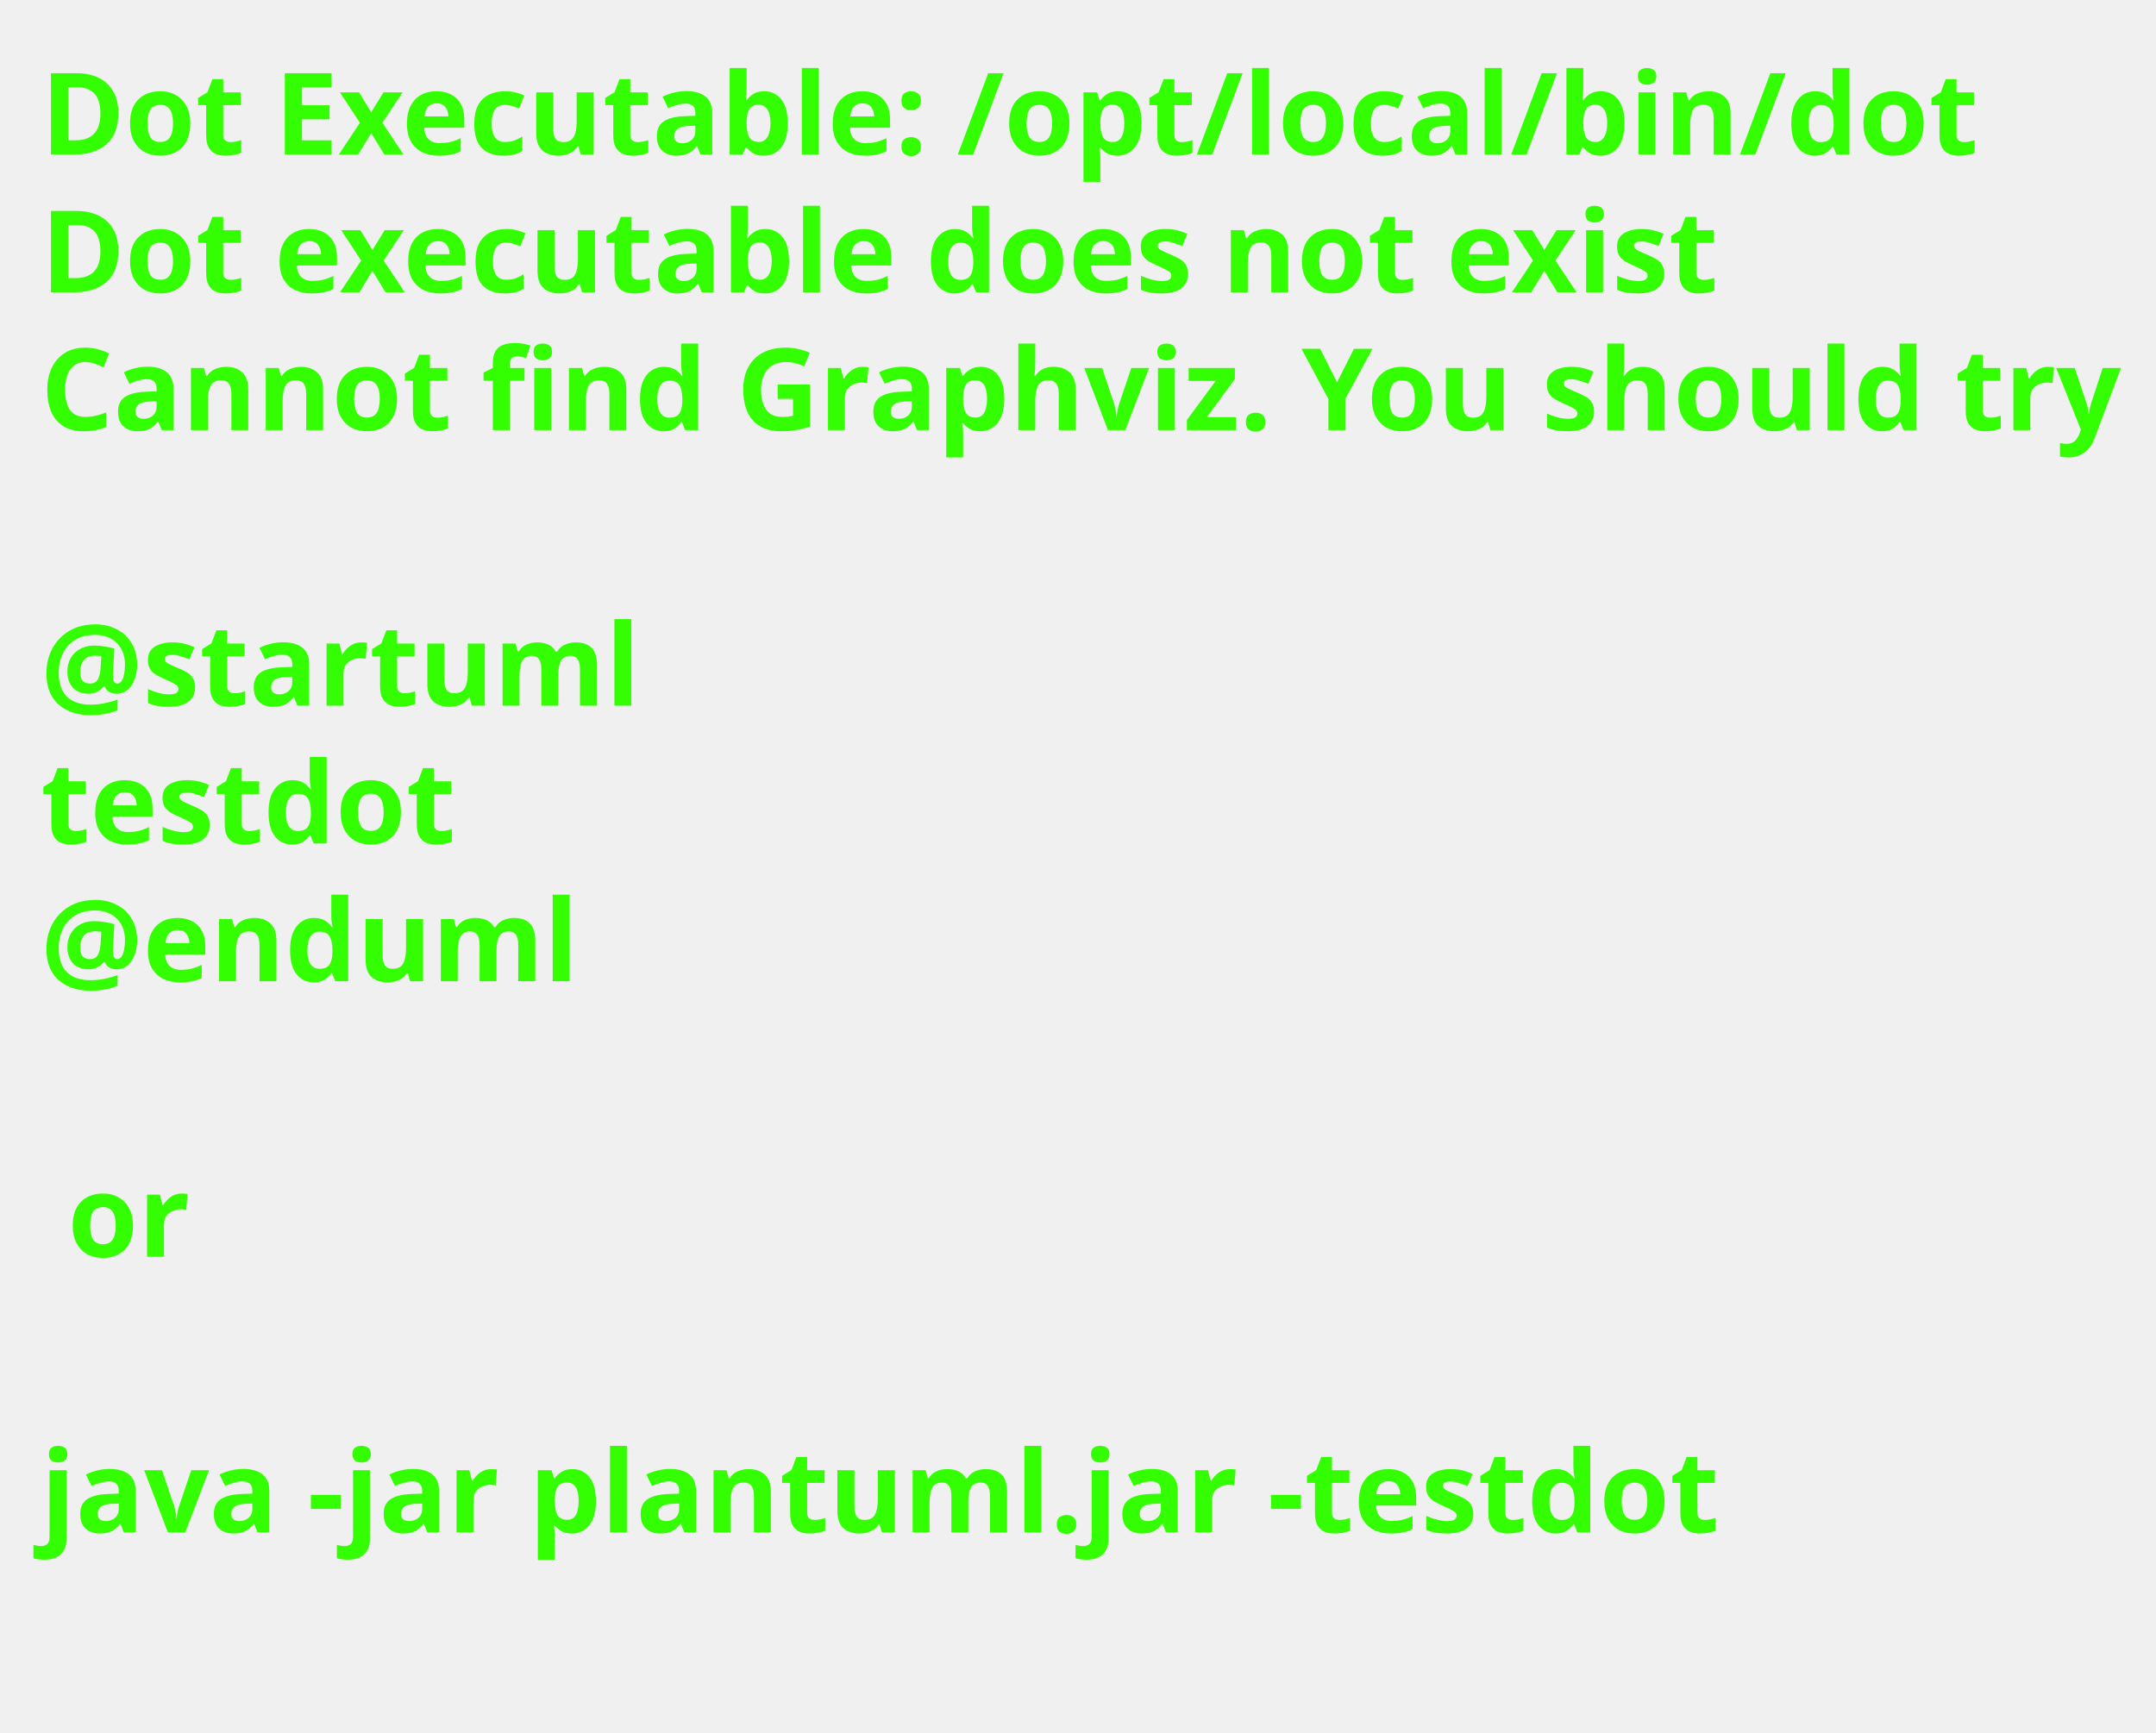
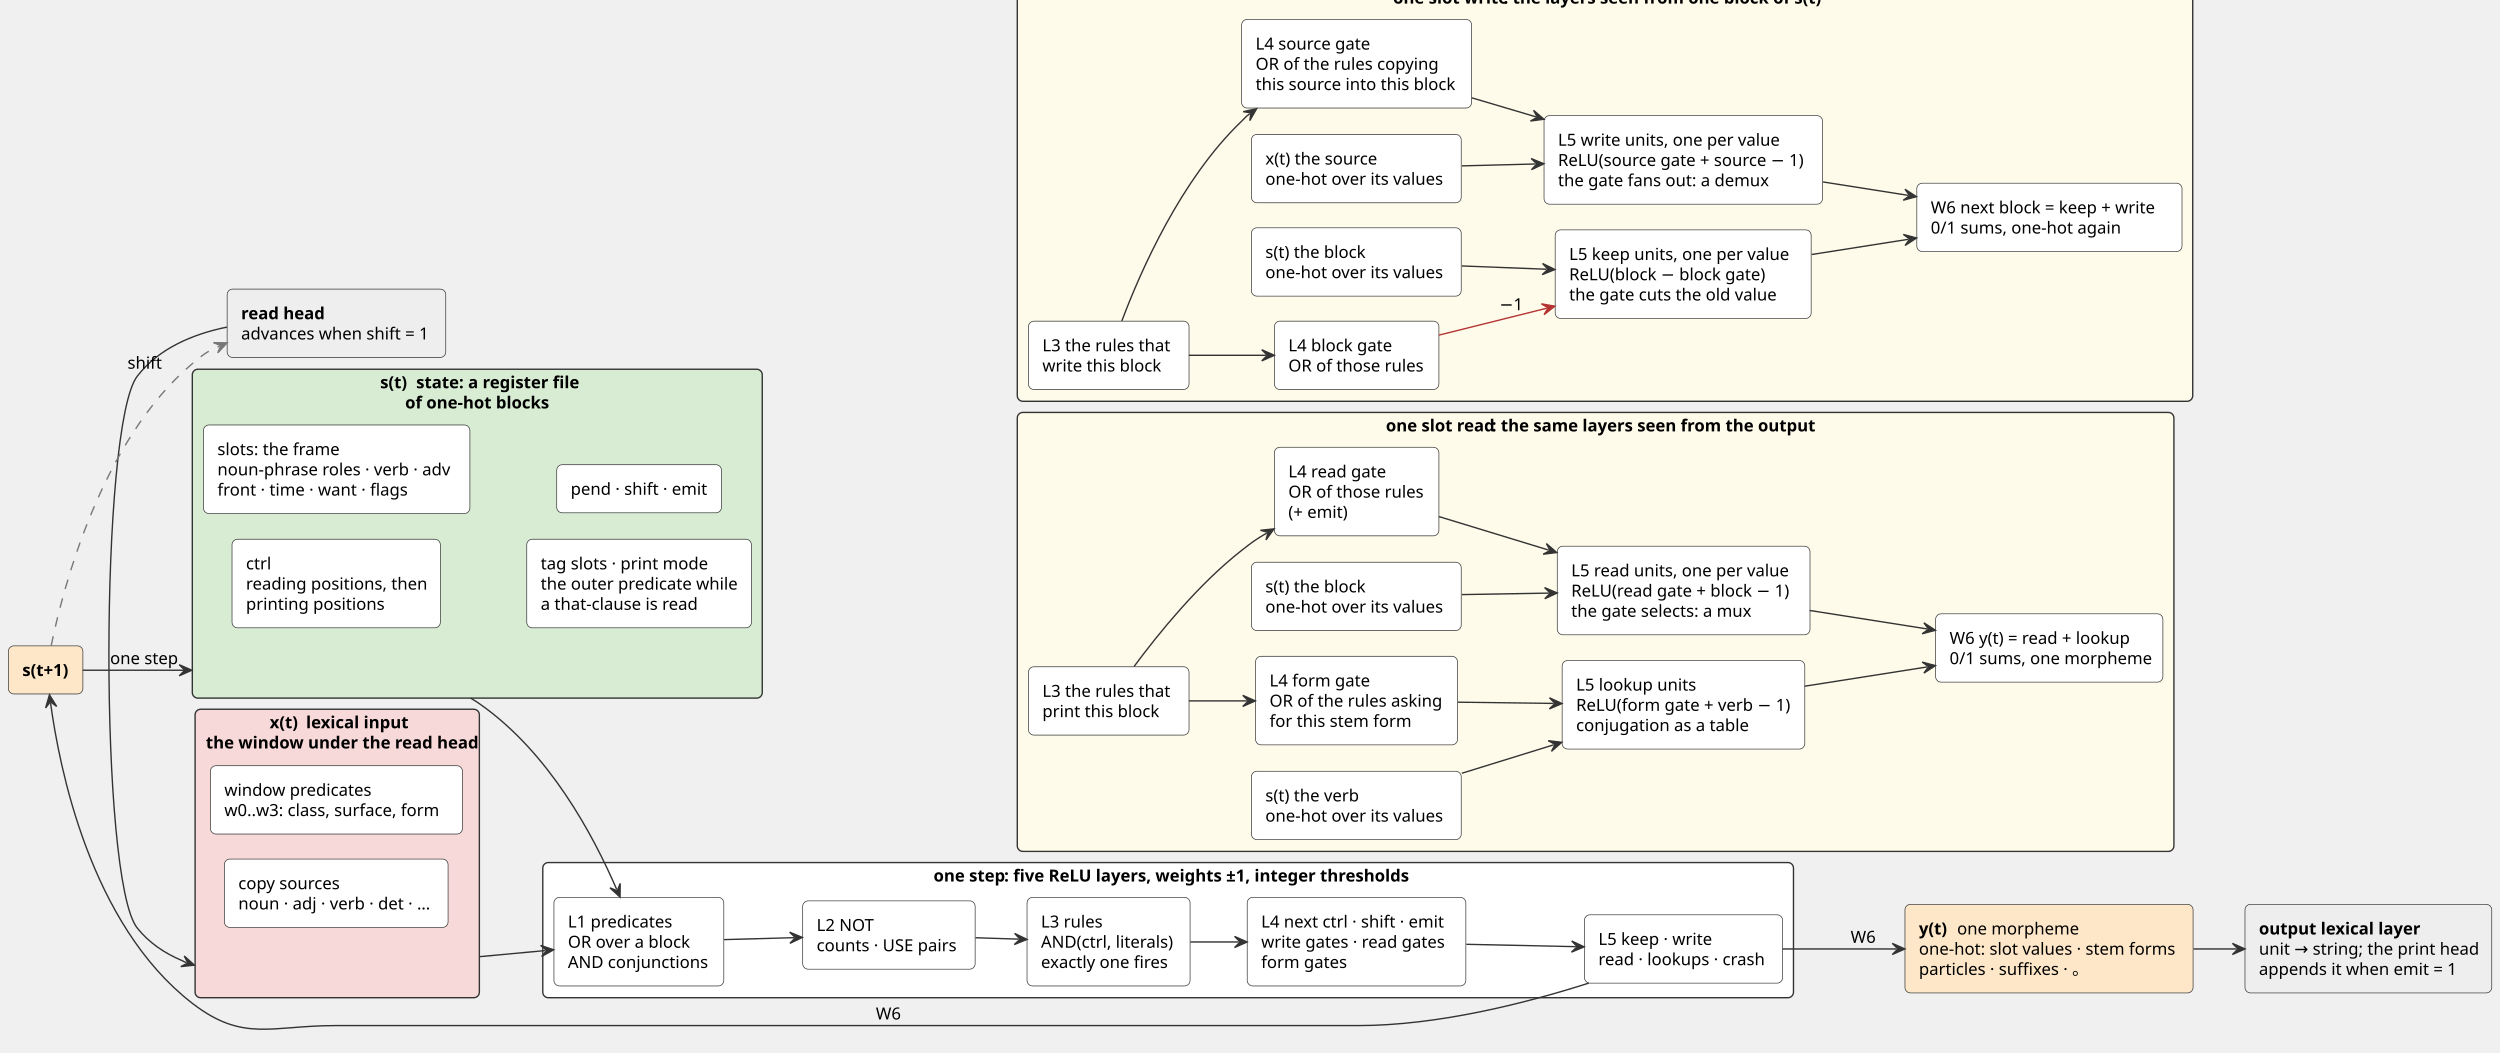
- <svg xmlns="http://www.w3.org/2000/svg" contentStyleType="text/css" data-diagram-type="DESCRIPTION" height="213px" preserveAspectRatio="none" style="width:265px;height:213px;background:#FFFFFF;" version="1.1" viewBox="0 0 265 213" width="265px" zoomAndPan="magnify">
+ <svg xmlns="http://www.w3.org/2000/svg" contentStyleType="text/css" data-diagram-type="DESCRIPTION" height="755px" preserveAspectRatio="none" style="width:1794px;height:755px;background:#FFFFFF;" version="1.1" viewBox="0 0 1794 755" width="1794px" zoomAndPan="magnify">
  <defs />
  <g>
-     <text fill="#33FF02" font-family="sans-serif" font-size="14" font-weight="bold" lengthAdjust="spacing" textLength="231.95" x="5" y="19">Dot Executable: /opt/local/bin/dot</text>
-     <text fill="#33FF02" font-family="sans-serif" font-size="14" font-weight="bold" lengthAdjust="spacing" textLength="202.296" x="5" y="35.94">Dot executable does not exist</text>
-     <text fill="#33FF02" font-family="sans-serif" font-size="14" font-weight="bold" lengthAdjust="spacing" textLength="253.142" x="5" y="52.879">Cannot find Graphviz. You should try</text>
-     <text fill="#33FF02" font-family="sans-serif" font-size="14" font-weight="bold" lengthAdjust="spacing" textLength="3.315" x="5" y="69.818"> </text>
-     <text fill="#33FF02" font-family="sans-serif" font-size="14" font-weight="bold" lengthAdjust="spacing" textLength="71.436" x="5" y="86.758">@startuml</text>
-     <text fill="#33FF02" font-family="sans-serif" font-size="14" font-weight="bold" lengthAdjust="spacing" textLength="48.973" x="5" y="103.697">testdot</text>
-     <text fill="#33FF02" font-family="sans-serif" font-size="14" font-weight="bold" lengthAdjust="spacing" textLength="65.393" x="5" y="120.637">@enduml</text>
-     <text fill="#33FF02" font-family="sans-serif" font-size="14" font-weight="bold" lengthAdjust="spacing" textLength="3.315" x="5" y="137.576"> </text>
-     <text fill="#33FF02" font-family="sans-serif" font-size="14" font-weight="bold" lengthAdjust="spacing" textLength="14.287" x="8.315" y="154.516">or</text>
-     <text fill="#33FF02" font-family="sans-serif" font-size="14" font-weight="bold" lengthAdjust="spacing" textLength="3.315" x="5" y="171.455"> </text>
-     <text fill="#33FF02" font-family="sans-serif" font-size="14" font-weight="bold" lengthAdjust="spacing" textLength="200.259" x="5" y="188.394">java -jar plantuml.jar -testdot</text>
-     <text fill="#33FF02" font-family="sans-serif" font-size="14" font-weight="bold" lengthAdjust="spacing" textLength="3.315" x="5" y="205.334"> </text>
+     <g class="cluster" data-entity="X" data-source-line="17" data-uid="ent0002" id="cluster_X">
+       <rect fill="#F7D9D9" height="207" rx="4" ry="4" style="stroke:#333333;stroke-width:1;" width="204" x="140" y="508.963" />
+       <text fill="#000000" font-family="sans-serif" font-size="12" font-weight="bold" lengthAdjust="spacing" textLength="20.402" x="193.514" y="522.588">x(t)</text>
+       <text fill="#000000" font-family="sans-serif" font-size="12" font-weight="bold" lengthAdjust="spacing" textLength="70.887" x="219.6" y="522.588">lexical input</text>
+       <text fill="#000000" font-family="sans-serif" font-size="12" font-weight="bold" lengthAdjust="spacing" textLength="188.543" x="147.728" y="537.107">the window under the read head</text>
+     </g>
+     <g class="cluster" data-entity="S" data-source-line="22" data-uid="ent0005" id="cluster_S">
+       <rect fill="#D8ECD4" height="236" rx="4" ry="4" style="stroke:#333333;stroke-width:1;" width="409" x="138" y="264.963" />
+       <text fill="#000000" font-family="sans-serif" font-size="12" font-weight="bold" lengthAdjust="spacing" textLength="20.162" x="272.791" y="278.588">s(t)</text>
+       <text fill="#000000" font-family="sans-serif" font-size="12" font-weight="bold" lengthAdjust="spacing" textLength="113.572" x="298.637" y="278.588">state: a register file</text>
+       <text fill="#000000" font-family="sans-serif" font-size="12" font-weight="bold" lengthAdjust="spacing" textLength="103.553" x="290.724" y="293.107">of one-hot blocks</text>
+     </g>
+     <g class="cluster" data-entity="STEP" data-source-line="29" data-uid="ent0010" id="cluster_STEP">
+       <rect fill="#FFFFFF" height="97" rx="4" ry="4" style="stroke:#333333;stroke-width:1;" width="897.5" x="389.5" y="618.963" />
+       <text fill="#000000" font-family="sans-serif" font-size="12" font-weight="bold" lengthAdjust="spacing" textLength="50.648" x="669.904" y="632.588">one step</text>
+       <text fill="#000000" font-family="sans-serif" font-size="12" font-weight="bold" lengthAdjust="spacing" textLength="286.043" x="720.553" y="632.588">: five ReLU layers, weights ±1, integer thresholds</text>
+     </g>
+     <g class="cluster" data-entity="WRITE" data-source-line="42" data-uid="ent0020" id="cluster_WRITE">
+       <rect fill="#FFFBEA" height="299" rx="4" ry="4" style="stroke:#333333;stroke-width:1;" width="843.5" x="730" y="-11.037" />
+       <text fill="#000000" font-family="sans-serif" font-size="12" font-weight="bold" lengthAdjust="spacing" textLength="79.272" x="999.67" y="2.588">one slot write</text>
+       <text fill="#000000" font-family="sans-serif" font-size="12" font-weight="bold" lengthAdjust="spacing" textLength="224.889" x="1078.941" y="2.588">: the layers seen from one block of s(t)</text>
+     </g>
+     <g class="cluster" data-entity="READ" data-source-line="61" data-uid="ent0037" id="cluster_READ">
+       <rect fill="#FFFBEA" height="315" rx="4" ry="4" style="stroke:#333333;stroke-width:1;" width="830" x="730" y="295.963" />
+       <text fill="#000000" font-family="sans-serif" font-size="12" font-weight="bold" lengthAdjust="spacing" textLength="75.955" x="994.508" y="309.588">one slot read</text>
+       <text fill="#000000" font-family="sans-serif" font-size="12" font-weight="bold" lengthAdjust="spacing" textLength="225.029" x="1070.463" y="309.588">: the same layers seen from the output</text>
+     </g>
+     <g class="entity" data-entity="SN" data-source-line="37" data-uid="ent0016" id="entity_SN">
+       <rect fill="#FDE7C8" height="34.52" rx="4" ry="4" style="stroke:#333333;stroke-width:0.5;" width="53.48" x="6" y="463.463" />
+       <text fill="#000000" font-family="sans-serif" font-size="12" font-weight="bold" lengthAdjust="spacing" textLength="33.48" x="16" y="485.088">s(t+1)</text>
+     </g>
+     <g class="entity" data-entity="Y" data-source-line="38" data-uid="ent0017" id="entity_Y">
+       <rect fill="#FDE7C8" height="63.559" rx="4" ry="4" style="stroke:#333333;stroke-width:0.5;" width="206.75" x="1367" y="648.963" />
+       <text fill="#000000" font-family="sans-serif" font-size="12" font-weight="bold" lengthAdjust="spacing" textLength="20.666" x="1377" y="670.588">y(t)</text>
+       <text fill="#000000" font-family="sans-serif" font-size="12" lengthAdjust="spacing" textLength="85.828" x="1404.416" y="670.588">one morpheme</text>
+       <text fill="#000000" font-family="sans-serif" font-size="12" lengthAdjust="spacing" textLength="186.75" x="1377" y="685.107">one-hot: slot values · stem forms</text>
+       <text fill="#000000" font-family="sans-serif" font-size="12" lengthAdjust="spacing" textLength="126.041" x="1377" y="699.627">particles · suffixes · 。</text>
+     </g>
+     <g class="entity" data-entity="OUT" data-source-line="39" data-uid="ent0018" id="entity_OUT">
+       <rect fill="#EEEEEE" height="63.559" rx="4" ry="4" style="stroke:#333333;stroke-width:0.5;" width="177.078" x="1611" y="648.963" />
+       <text fill="#000000" font-family="sans-serif" font-size="12" font-weight="bold" lengthAdjust="spacing" textLength="111.709" x="1621" y="670.588">output lexical layer</text>
+       <text fill="#000000" font-family="sans-serif" font-size="12" lengthAdjust="spacing" textLength="157.078" x="1621" y="685.107">unit → string; the print head</text>
+       <text fill="#000000" font-family="sans-serif" font-size="12" lengthAdjust="spacing" textLength="141.07" x="1621" y="699.627">appends it when emit = 1</text>
+     </g>
+     <g class="entity" data-entity="HEAD" data-source-line="40" data-uid="ent0019" id="entity_HEAD">
+       <rect fill="#EEEEEE" height="49.039" rx="4" ry="4" style="stroke:#333333;stroke-width:0.5;" width="156.869" x="163" y="207.463" />
+       <text fill="#000000" font-family="sans-serif" font-size="12" font-weight="bold" lengthAdjust="spacing" textLength="58.559" x="173" y="229.088">read head</text>
+       <text fill="#000000" font-family="sans-serif" font-size="12" lengthAdjust="spacing" textLength="136.869" x="173" y="243.607">advances when shift = 1</text>
+     </g>
+     <g class="entity" data-entity="XP" data-source-line="18" data-uid="ent0003" id="entity_XP">
+       <rect fill="#FFFFFF" height="49.039" rx="4" ry="4" style="stroke:#333333;stroke-width:0.5;" width="180.846" x="151" y="549.463" />
+       <text fill="#000000" font-family="sans-serif" font-size="12" lengthAdjust="spacing" textLength="107.519" x="161" y="571.088">window predicates</text>
+       <text fill="#000000" font-family="sans-serif" font-size="12" lengthAdjust="spacing" textLength="160.846" x="161" y="585.607">w0..w3: class, surface, form</text>
+     </g>
+     <g class="entity" data-entity="XS" data-source-line="19" data-uid="ent0004" id="entity_XS">
+       <rect fill="#FFFFFF" height="49.039" rx="4" ry="4" style="stroke:#333333;stroke-width:0.5;" width="160.537" x="161" y="616.463" />
+       <text fill="#000000" font-family="sans-serif" font-size="12" lengthAdjust="spacing" textLength="76.846" x="171" y="638.088">copy sources</text>
+       <text fill="#000000" font-family="sans-serif" font-size="12" lengthAdjust="spacing" textLength="140.537" x="171" y="652.607">noun · adj · verb · det · …</text>
+     </g>
+     <g class="entity" data-entity="CTRL" data-source-line="23" data-uid="ent0006" id="entity_CTRL">
+       <rect fill="#FFFFFF" height="63.559" rx="4" ry="4" style="stroke:#333333;stroke-width:0.5;" width="149.504" x="166.5" y="386.963" />
+       <text fill="#000000" font-family="sans-serif" font-size="12" lengthAdjust="spacing" textLength="18.205" x="176.5" y="408.588">ctrl</text>
+       <text fill="#000000" font-family="sans-serif" font-size="12" lengthAdjust="spacing" textLength="129.504" x="176.5" y="423.107">reading positions, then</text>
+       <text fill="#000000" font-family="sans-serif" font-size="12" lengthAdjust="spacing" textLength="97.752" x="176.5" y="437.627">printing positions</text>
+     </g>
+     <g class="entity" data-entity="SLOTS" data-source-line="24" data-uid="ent0007" id="entity_SLOTS">
+       <rect fill="#FFFFFF" height="63.559" rx="4" ry="4" style="stroke:#333333;stroke-width:0.5;" width="191.193" x="146" y="304.963" />
+       <text fill="#000000" font-family="sans-serif" font-size="12" lengthAdjust="spacing" textLength="88.125" x="156" y="326.588">slots: the frame</text>
+       <text fill="#000000" font-family="sans-serif" font-size="12" lengthAdjust="spacing" textLength="171.193" x="156" y="341.107">noun-phrase roles · verb · adv</text>
+       <text fill="#000000" font-family="sans-serif" font-size="12" lengthAdjust="spacing" textLength="137.484" x="156" y="355.627">front · time · want · flags</text>
+     </g>
+     <g class="entity" data-entity="TAGS" data-source-line="25" data-uid="ent0008" id="entity_TAGS">
+       <rect fill="#FFFFFF" height="63.559" rx="4" ry="4" style="stroke:#333333;stroke-width:0.5;" width="161.228" x="378" y="386.963" />
+       <text fill="#000000" font-family="sans-serif" font-size="12" lengthAdjust="spacing" textLength="119.514" x="388" y="408.588">tag slots · print mode</text>
+       <text fill="#000000" font-family="sans-serif" font-size="12" lengthAdjust="spacing" textLength="141.228" x="388" y="423.107">the outer predicate while</text>
+       <text fill="#000000" font-family="sans-serif" font-size="12" lengthAdjust="spacing" textLength="115.834" x="388" y="437.627">a that-clause is read</text>
+     </g>
+     <g class="entity" data-entity="PEND" data-source-line="26" data-uid="ent0009" id="entity_PEND">
+       <rect fill="#FFFFFF" height="34.52" rx="4" ry="4" style="stroke:#333333;stroke-width:0.5;" width="118.238" x="399.5" y="333.463" />
+       <text fill="#000000" font-family="sans-serif" font-size="12" lengthAdjust="spacing" textLength="98.238" x="409.5" y="355.088">pend · shift · emit</text>
+     </g>
+     <g class="entity" data-entity="L1" data-source-line="30" data-uid="ent0011" id="entity_L1">
+       <rect fill="#FFFFFF" height="63.559" rx="4" ry="4" style="stroke:#333333;stroke-width:0.5;" width="121.894" x="397.5" y="643.963" />
+       <text fill="#000000" font-family="sans-serif" font-size="12" lengthAdjust="spacing" textLength="78.381" x="407.5" y="665.588">L1  predicates</text>
+       <text fill="#000000" font-family="sans-serif" font-size="12" lengthAdjust="spacing" textLength="90.106" x="407.5" y="680.107">OR over a block</text>
+       <text fill="#000000" font-family="sans-serif" font-size="12" lengthAdjust="spacing" textLength="101.894" x="407.5" y="694.627">AND conjunctions</text>
+     </g>
+     <g class="entity" data-entity="L2" data-source-line="31" data-uid="ent0012" id="entity_L2">
+       <rect fill="#FFFFFF" height="49.039" rx="4" ry="4" style="stroke:#333333;stroke-width:0.5;" width="123.764" x="576" y="646.463" />
+       <text fill="#000000" font-family="sans-serif" font-size="12" lengthAdjust="spacing" textLength="46.816" x="586" y="668.088">L2  NOT</text>
+       <text fill="#000000" font-family="sans-serif" font-size="12" lengthAdjust="spacing" textLength="103.764" x="586" y="682.607">counts · USE pairs</text>
+     </g>
+     <g class="entity" data-entity="L3" data-source-line="32" data-uid="ent0013" id="entity_L3">
+       <rect fill="#FFFFFF" height="63.559" rx="4" ry="4" style="stroke:#333333;stroke-width:0.5;" width="117.002" x="737" y="643.963" />
+       <text fill="#000000" font-family="sans-serif" font-size="12" lengthAdjust="spacing" textLength="48.797" x="747" y="665.588">L3  rules</text>
+       <text fill="#000000" font-family="sans-serif" font-size="12" lengthAdjust="spacing" textLength="97.002" x="747" y="680.107">AND(ctrl, literals)</text>
+       <text fill="#000000" font-family="sans-serif" font-size="12" lengthAdjust="spacing" textLength="93.943" x="747" y="694.627">exactly one fires</text>
+     </g>
+     <g class="entity" data-entity="L4" data-source-line="33" data-uid="ent0014" id="entity_L4">
+       <rect fill="#FFFFFF" height="63.559" rx="4" ry="4" style="stroke:#333333;stroke-width:0.5;" width="156.887" x="895" y="643.963" />
+       <text fill="#000000" font-family="sans-serif" font-size="12" lengthAdjust="spacing" textLength="136.887" x="905" y="665.588">L4  next ctrl · shift · emit</text>
+       <text fill="#000000" font-family="sans-serif" font-size="12" lengthAdjust="spacing" textLength="133.43" x="905" y="680.107">write gates · read gates</text>
+       <text fill="#000000" font-family="sans-serif" font-size="12" lengthAdjust="spacing" textLength="61.395" x="905" y="694.627">form gates</text>
+     </g>
+     <g class="entity" data-entity="L5" data-source-line="34" data-uid="ent0015" id="entity_L5">
+       <rect fill="#FFFFFF" height="49.039" rx="4" ry="4" style="stroke:#333333;stroke-width:0.5;" width="142.215" x="1137" y="656.463" />
+       <text fill="#000000" font-family="sans-serif" font-size="12" lengthAdjust="spacing" textLength="87.129" x="1147" y="678.088">L5  keep · write</text>
+       <text fill="#000000" font-family="sans-serif" font-size="12" lengthAdjust="spacing" textLength="122.215" x="1147" y="692.607">read · lookups · crash</text>
+     </g>
+     <g class="entity" data-entity="RULE" data-source-line="43" data-uid="ent0021" id="entity_RULE">
+       <rect fill="#FFFFFF" height="49.039" rx="4" ry="4" style="stroke:#333333;stroke-width:0.5;" width="115.25" x="738" y="230.463" />
+       <text fill="#000000" font-family="sans-serif" font-size="12" lengthAdjust="spacing" textLength="95.25" x="748" y="252.088">L3  the rules that</text>
+       <text fill="#000000" font-family="sans-serif" font-size="12" lengthAdjust="spacing" textLength="86.068" x="748" y="266.607">write this block</text>
+     </g>
+     <g class="entity" data-entity="SRC" data-source-line="44" data-uid="ent0022" id="entity_SRC">
+       <rect fill="#FFFFFF" height="49.039" rx="4" ry="4" style="stroke:#333333;stroke-width:0.5;" width="150.576" x="898" y="96.463" />
+       <text fill="#000000" font-family="sans-serif" font-size="12" lengthAdjust="spacing" textLength="86.367" x="908" y="118.088">x(t)  the source</text>
+       <text fill="#000000" font-family="sans-serif" font-size="12" lengthAdjust="spacing" textLength="130.576" x="908" y="132.607">one-hot over its values</text>
+     </g>
+     <g class="entity" data-entity="OLD" data-source-line="45" data-uid="ent0023" id="entity_OLD">
+       <rect fill="#FFFFFF" height="49.039" rx="4" ry="4" style="stroke:#333333;stroke-width:0.5;" width="150.576" x="898" y="163.463" />
+       <text fill="#000000" font-family="sans-serif" font-size="12" lengthAdjust="spacing" textLength="78.047" x="908" y="185.088">s(t)  the block</text>
+       <text fill="#000000" font-family="sans-serif" font-size="12" lengthAdjust="spacing" textLength="130.576" x="908" y="199.607">one-hot over its values</text>
+     </g>
+     <g class="entity" data-entity="GATE" data-source-line="46" data-uid="ent0024" id="entity_GATE">
+       <rect fill="#FFFFFF" height="49.039" rx="4" ry="4" style="stroke:#333333;stroke-width:0.5;" width="118.057" x="914.5" y="230.463" />
+       <text fill="#000000" font-family="sans-serif" font-size="12" lengthAdjust="spacing" textLength="80.572" x="924.5" y="252.088">L4  block gate</text>
+       <text fill="#000000" font-family="sans-serif" font-size="12" lengthAdjust="spacing" textLength="98.057" x="924.5" y="266.607">OR of those rules</text>
+     </g>
+     <g class="entity" data-entity="GSRC" data-source-line="47" data-uid="ent0025" id="entity_GSRC">
+       <rect fill="#FFFFFF" height="63.559" rx="4" ry="4" style="stroke:#333333;stroke-width:0.5;" width="165.025" x="891" y="13.963" />
+       <text fill="#000000" font-family="sans-serif" font-size="12" lengthAdjust="spacing" textLength="88.676" x="901" y="35.588">L4  source gate</text>
+       <text fill="#000000" font-family="sans-serif" font-size="12" lengthAdjust="spacing" textLength="133.4" x="901" y="50.107">OR of the rules copying</text>
+       <text fill="#000000" font-family="sans-serif" font-size="12" lengthAdjust="spacing" textLength="145.025" x="901" y="64.627">this source into this block</text>
+     </g>
+     <g class="entity" data-entity="ANDU" data-source-line="48" data-uid="ent0026" id="entity_ANDU">
+       <rect fill="#FFFFFF" height="63.559" rx="4" ry="4" style="stroke:#333333;stroke-width:0.5;" width="199.83" x="1108" y="82.963" />
+       <text fill="#000000" font-family="sans-serif" font-size="12" lengthAdjust="spacing" textLength="163.928" x="1118" y="104.588">L5  write units, one per value</text>
+       <text fill="#000000" font-family="sans-serif" font-size="12" lengthAdjust="spacing" textLength="179.83" x="1118" y="119.107">ReLU(source gate + source − 1)</text>
+       <text fill="#000000" font-family="sans-serif" font-size="12" lengthAdjust="spacing" textLength="151.43" x="1118" y="133.627">the gate fans out: a demux</text>
+     </g>
+     <g class="entity" data-entity="KEEP" data-source-line="49" data-uid="ent0027" id="entity_KEEP">
+       <rect fill="#FFFFFF" height="63.559" rx="4" ry="4" style="stroke:#333333;stroke-width:0.5;" width="183.688" x="1116" y="164.963" />
+       <text fill="#000000" font-family="sans-serif" font-size="12" lengthAdjust="spacing" textLength="163.688" x="1126" y="186.588">L5  keep units, one per value</text>
+       <text fill="#000000" font-family="sans-serif" font-size="12" lengthAdjust="spacing" textLength="144.053" x="1126" y="201.107">ReLU(block − block gate)</text>
+       <text fill="#000000" font-family="sans-serif" font-size="12" lengthAdjust="spacing" textLength="150.07" x="1126" y="215.627">the gate cuts the old value</text>
+     </g>
+     <g class="entity" data-entity="NEXTB" data-source-line="50" data-uid="ent0028" id="entity_NEXTB">
+       <rect fill="#FFFFFF" height="49.039" rx="4" ry="4" style="stroke:#333333;stroke-width:0.5;" width="190.315" x="1375.5" y="131.463" />
+       <text fill="#000000" font-family="sans-serif" font-size="12" lengthAdjust="spacing" textLength="170.315" x="1385.5" y="153.088">W6  next block = keep + write</text>
+       <text fill="#000000" font-family="sans-serif" font-size="12" lengthAdjust="spacing" textLength="136.482" x="1385.5" y="167.607">0/1 sums, one-hot again</text>
+     </g>
+     <g class="entity" data-entity="RRULE" data-source-line="62" data-uid="ent0038" id="entity_RRULE">
+       <rect fill="#FFFFFF" height="49.039" rx="4" ry="4" style="stroke:#333333;stroke-width:0.5;" width="115.25" x="738" y="478.463" />
+       <text fill="#000000" font-family="sans-serif" font-size="12" lengthAdjust="spacing" textLength="95.25" x="748" y="500.088">L3  the rules that</text>
+       <text fill="#000000" font-family="sans-serif" font-size="12" lengthAdjust="spacing" textLength="83.689" x="748" y="514.607">print this block</text>
+     </g>
+     <g class="entity" data-entity="RBLK" data-source-line="63" data-uid="ent0039" id="entity_RBLK">
+       <rect fill="#FFFFFF" height="49.039" rx="4" ry="4" style="stroke:#333333;stroke-width:0.5;" width="150.576" x="898" y="403.463" />
+       <text fill="#000000" font-family="sans-serif" font-size="12" lengthAdjust="spacing" textLength="78.047" x="908" y="425.088">s(t)  the block</text>
+       <text fill="#000000" font-family="sans-serif" font-size="12" lengthAdjust="spacing" textLength="130.576" x="908" y="439.607">one-hot over its values</text>
+     </g>
+     <g class="entity" data-entity="RFLAGS" data-source-line="64" data-uid="ent0040" id="entity_RFLAGS">
+       <rect fill="#FFFFFF" height="49.039" rx="4" ry="4" style="stroke:#333333;stroke-width:0.5;" width="150.576" x="898" y="553.463" />
+       <text fill="#000000" font-family="sans-serif" font-size="12" lengthAdjust="spacing" textLength="72.762" x="908" y="575.088">s(t)  the verb</text>
+       <text fill="#000000" font-family="sans-serif" font-size="12" lengthAdjust="spacing" textLength="130.576" x="908" y="589.607">one-hot over its values</text>
+     </g>
+     <g class="entity" data-entity="RGATE" data-source-line="65" data-uid="ent0041" id="entity_RGATE">
+       <rect fill="#FFFFFF" height="63.559" rx="4" ry="4" style="stroke:#333333;stroke-width:0.5;" width="118.057" x="914.5" y="320.963" />
+       <text fill="#000000" font-family="sans-serif" font-size="12" lengthAdjust="spacing" textLength="75.281" x="924.5" y="342.588">L4  read gate</text>
+       <text fill="#000000" font-family="sans-serif" font-size="12" lengthAdjust="spacing" textLength="98.057" x="924.5" y="357.107">OR of those rules</text>
+       <text fill="#000000" font-family="sans-serif" font-size="12" lengthAdjust="spacing" textLength="44.408" x="924.5" y="371.627">(+ emit)</text>
+     </g>
+     <g class="entity" data-entity="RFORM" data-source-line="66" data-uid="ent0042" id="entity_RFORM">
+       <rect fill="#FFFFFF" height="63.559" rx="4" ry="4" style="stroke:#333333;stroke-width:0.5;" width="144.916" x="901" y="470.963" />
+       <text fill="#000000" font-family="sans-serif" font-size="12" lengthAdjust="spacing" textLength="76.348" x="911" y="492.588">L4  form gate</text>
+       <text fill="#000000" font-family="sans-serif" font-size="12" lengthAdjust="spacing" textLength="124.916" x="911" y="507.107">OR of the rules asking</text>
+       <text fill="#000000" font-family="sans-serif" font-size="12" lengthAdjust="spacing" textLength="100.975" x="911" y="521.627">for this stem form</text>
+     </g>
+     <g class="entity" data-entity="RAND" data-source-line="67" data-uid="ent0043" id="entity_RAND">
+       <rect fill="#FFFFFF" height="63.559" rx="4" ry="4" style="stroke:#333333;stroke-width:0.5;" width="181.361" x="1117.5" y="391.963" />
+       <text fill="#000000" font-family="sans-serif" font-size="12" lengthAdjust="spacing" textLength="161.361" x="1127.5" y="413.588">L5  read units, one per value</text>
+       <text fill="#000000" font-family="sans-serif" font-size="12" lengthAdjust="spacing" textLength="158.332" x="1127.5" y="428.107">ReLU(read gate + block − 1)</text>
+       <text fill="#000000" font-family="sans-serif" font-size="12" lengthAdjust="spacing" textLength="131.238" x="1127.5" y="442.627">the gate selects: a mux</text>
+     </g>
+     <g class="entity" data-entity="RLOOK" data-source-line="68" data-uid="ent0044" id="entity_RLOOK">
+       <rect fill="#FFFFFF" height="63.559" rx="4" ry="4" style="stroke:#333333;stroke-width:0.5;" width="174.113" x="1121" y="473.963" />
+       <text fill="#000000" font-family="sans-serif" font-size="12" lengthAdjust="spacing" textLength="89.883" x="1131" y="495.588">L5  lookup units</text>
+       <text fill="#000000" font-family="sans-serif" font-size="12" lengthAdjust="spacing" textLength="154.113" x="1131" y="510.107">ReLU(form gate + verb − 1)</text>
+       <text fill="#000000" font-family="sans-serif" font-size="12" lengthAdjust="spacing" textLength="124.207" x="1131" y="524.627">conjugation as a table</text>
+     </g>
+     <g class="entity" data-entity="YTOK" data-source-line="69" data-uid="ent0045" id="entity_YTOK">
+       <rect fill="#FFFFFF" height="49.039" rx="4" ry="4" style="stroke:#333333;stroke-width:0.5;" width="163.086" x="1389" y="440.463" />
+       <text fill="#000000" font-family="sans-serif" font-size="12" lengthAdjust="spacing" textLength="138.744" x="1399" y="462.088">W6  y(t) = read + lookup</text>
+       <text fill="#000000" font-family="sans-serif" font-size="12" lengthAdjust="spacing" textLength="143.086" x="1399" y="476.607">0/1 sums, one morpheme</text>
+     </g>
+     <g class="link" data-entity-1="RULE" data-entity-2="GATE" data-uid="lnk29" id="link_RULE_GATE">
+       <polygon fill="#333333" points="914.438,254.963,905.438,250.963,909.438,254.963,905.438,258.963,914.438,254.963" style="stroke:#333333;stroke-width:1;" />
+       <path d="M853.156,254.963 C872.752,254.963 888.732,254.963 908.438,254.963" fill="none" style="stroke:#333333;stroke-width:1;" />
+     </g>
+     <g class="link" data-entity-1="RULE" data-entity-2="GSRC" data-uid="lnk30" id="link_RULE_GSRC">
+       <polygon fill="#333333" points="901.737,78.022,892.115,80.124,897.707,80.981,896.85,86.572,901.737,78.022" style="stroke:#333333;stroke-width:1;" />
+       <path d="M805.022,230.332 C818.413,194.717 847.433,128.559 891,86.963 C894.322,83.791 893.101,84.362 896.901,81.573" fill="none" style="stroke:#333333;stroke-width:1;" />
+     </g>
+     <g class="link" data-entity-1="GSRC" data-entity-2="ANDU" data-uid="lnk31" id="link_GSRC_ANDU">
+       <polygon fill="#333333" points="1107.978,85.575,1100.488,79.18,1103.184,84.153,1098.211,86.849,1107.978,85.575" style="stroke:#333333;stroke-width:1;" />
+       <path d="M1056.144,70.192 C1072.892,75.163 1084.943,78.739 1102.226,83.868" fill="none" style="stroke:#333333;stroke-width:1;" />
+     </g>
+     <g class="link" data-entity-1="GATE" data-entity-2="KEEP" data-uid="lnk32" id="link_GATE_KEEP">
+       <polygon fill="#B33333" points="1115.781,219.718,1106.081,218.016,1110.93,220.929,1108.017,225.778,1115.781,219.718" style="stroke:#B33333;stroke-width:1;" />
+       <path d="M1032.57,240.476 C1057.722,234.202 1081.948,228.158 1109.959,221.171" fill="none" style="stroke:#B33333;stroke-width:1;" />
+       <text fill="#000000" font-family="sans-serif" font-size="12" lengthAdjust="spacing" textLength="12.82" x="1076" y="222.588">−1</text>
+     </g>
+     <g class="link" data-entity-1="SRC" data-entity-2="ANDU" data-uid="lnk33" id="link_SRC_ANDU">
+       <polygon fill="#333333" points="1107.868,117.521,1098.767,113.754,1102.869,117.65,1098.974,121.752,1107.868,117.521" style="stroke:#333333;stroke-width:1;" />
+       <path d="M1049.024,119.039 C1067.752,118.556 1082.148,118.185 1101.87,117.676" fill="none" style="stroke:#333333;stroke-width:1;" />
+     </g>
+     <g class="link" data-entity-1="OLD" data-entity-2="KEEP" data-uid="lnk34" id="link_OLD_KEEP">
+       <polygon fill="#333333" points="1115.798,193.432,1106.959,189.087,1110.802,193.239,1106.65,197.081,1115.798,193.432" style="stroke:#333333;stroke-width:1;" />
+       <path d="M1049.024,190.847 C1070.275,191.67 1087.677,192.344 1109.803,193.2" fill="none" style="stroke:#333333;stroke-width:1;" />
+     </g>
+     <g class="link" data-entity-1="ANDU" data-entity-2="NEXTB" data-uid="lnk35" id="link_ANDU_NEXTB">
+       <polygon fill="#333333" points="1375.271,141.132,1367.002,135.781,1370.332,140.355,1365.758,143.684,1375.271,141.132" style="stroke:#333333;stroke-width:1;" />
+       <path d="M1308.227,130.58 C1330.226,134.042 1347.551,136.769 1369.344,140.199" fill="none" style="stroke:#333333;stroke-width:1;" />
+     </g>
+     <g class="link" data-entity-1="KEEP" data-entity-2="NEXTB" data-uid="lnk36" id="link_KEEP_NEXTB">
+       <polygon fill="#333333" points="1375.35,170.781,1365.838,168.229,1370.411,171.558,1367.081,176.131,1375.35,170.781" style="stroke:#333333;stroke-width:1;" />
+       <path d="M1300.11,182.623 C1324.466,178.789 1344.907,175.572 1369.423,171.714" fill="none" style="stroke:#333333;stroke-width:1;" />
+     </g>
+     <g class="link" data-entity-1="RRULE" data-entity-2="RGATE" data-uid="lnk46" id="link_RRULE_RGATE">
+       <polygon fill="#333333" points="914.276,379.508,904.481,380.534,909.943,382.004,908.473,387.466,914.276,379.508" style="stroke:#333333;stroke-width:1;" />
+       <path d="M813.813,478.263 C831.266,454.673 859.997,419.219 891,394.963 C898.146,389.372 900.951,387.183 909.077,382.503" fill="none" style="stroke:#333333;stroke-width:1;" />
+     </g>
+     <g class="link" data-entity-1="RRULE" data-entity-2="RFORM" data-uid="lnk47" id="link_RRULE_RFORM">
+       <polygon fill="#333333" points="900.805,502.963,891.805,498.963,895.805,502.963,891.805,506.963,900.805,502.963" style="stroke:#333333;stroke-width:1;" />
+       <path d="M853.156,502.963 C868.33,502.963 878.934,502.963 894.805,502.963" fill="none" style="stroke:#333333;stroke-width:1;" />
+     </g>
+     <g class="link" data-entity-1="RBLK" data-entity-2="RAND" data-uid="lnk48" id="link_RBLK_RAND">
+       <polygon fill="#333333" points="1117.455,425.503,1108.388,421.659,1112.456,425.589,1108.525,429.657,1117.455,425.503" style="stroke:#333333;stroke-width:1;" />
+       <path d="M1049.024,426.68 C1070.807,426.306 1088.844,425.995 1111.456,425.606" fill="none" style="stroke:#333333;stroke-width:1;" />
+     </g>
+     <g class="link" data-entity-1="RGATE" data-entity-2="RAND" data-uid="lnk49" id="link_RGATE_RAND">
+       <polygon fill="#333333" points="1117.128,396.518,1109.688,390.063,1112.346,395.057,1107.352,397.715,1117.128,396.518" style="stroke:#333333;stroke-width:1;" />
+       <path d="M1032.57,370.696 C1058.125,378.5 1082.996,386.095 1111.389,394.765" fill="none" style="stroke:#333333;stroke-width:1;" />
+     </g>
+     <g class="link" data-entity-1="RFLAGS" data-entity-2="RLOOK" data-uid="lnk50" id="link_RFLAGS_RLOOK">
+       <polygon fill="#333333" points="1120.753,532.671,1110.973,531.513,1115.977,534.15,1113.34,539.154,1120.753,532.671" style="stroke:#333333;stroke-width:1;" />
+       <path d="M1049.024,554.884 C1071.869,547.809 1091.462,541.742 1115.022,534.446" fill="none" style="stroke:#333333;stroke-width:1;" />
+     </g>
+     <g class="link" data-entity-1="RFORM" data-entity-2="RLOOK" data-uid="lnk51" id="link_RFORM_RLOOK">
+       <polygon fill="#333333" points="1120.863,504.851,1111.915,500.735,1115.863,504.787,1111.812,508.735,1120.863,504.851" style="stroke:#333333;stroke-width:1;" />
+       <path d="M1046.155,503.887 C1069.771,504.192 1090.282,504.457 1114.864,504.774" fill="none" style="stroke:#333333;stroke-width:1;" />
+     </g>
+     <g class="link" data-entity-1="RAND" data-entity-2="YTOK" data-uid="lnk52" id="link_RAND_YTOK">
+       <polygon fill="#333333" points="1388.852,452.269,1380.583,446.919,1383.913,451.492,1379.339,454.822,1388.852,452.269" style="stroke:#333333;stroke-width:1;" />
+       <path d="M1298.649,438.072 C1327.937,442.682 1354.341,446.838 1382.925,451.337" fill="none" style="stroke:#333333;stroke-width:1;" />
+     </g>
+     <g class="link" data-entity-1="RLOOK" data-entity-2="YTOK" data-uid="lnk53" id="link_RLOOK_YTOK">
+       <polygon fill="#333333" points="1388.866,477.654,1379.353,475.101,1383.927,478.431,1380.597,483.004,1388.866,477.654" style="stroke:#333333;stroke-width:1;" />
+       <path d="M1295.019,492.424 C1325.252,487.666 1353.165,483.272 1382.939,478.586" fill="none" style="stroke:#333333;stroke-width:1;" />
+     </g>
+     <g class="link" data-entity-1="HEAD" data-entity-2="X" data-uid="lnk54" id="link_HEAD_X">
+       <polygon fill="#333333" points="139.548,692.602,132.216,686.026,134.791,691.063,129.754,693.637,139.548,692.602" style="stroke:#333333;stroke-width:1;" />
+       <path d="M162.86,234.715 C138.398,239.76 113.846,250.006 98.5,269.963 C71.678,304.842 71.06,631.567 98.5,665.963 C106.884,676.472 117.926,683.916 130.166,689.113 C133.226,690.413 130.652,689.724 133.839,690.755" fill="none" style="stroke:#333333;stroke-width:1;" />
+     </g>
+     <g class="link" data-entity-1="X" data-entity-2="L1" data-uid="lnk55" id="link_X_L1">
+       <polygon fill="#333333" points="397.284,681.564,387.953,678.415,392.306,682.027,388.694,686.38,397.284,681.564" style="stroke:#333333;stroke-width:1;" />
+       <path d="M344.165,686.505 C347.801,686.167 351.446,685.828 355.083,685.49 C369.631,684.136 378.08,683.351 391.31,682.12" fill="none" style="stroke:#333333;stroke-width:1;" />
+     </g>
+     <g class="link" data-entity-1="S" data-entity-2="L1" data-uid="lnk56" id="link_S_L1">
+       <polygon fill="#333333" points="444.954,643.787,445.044,633.939,442.965,639.2,437.704,637.121,444.954,643.787" style="stroke:#333333;stroke-width:1;" />
+       <path d="M337.762,500.995 C337.887,501.068 338.013,501.142 338.139,501.215 C340.148,502.395 342.106,503.643 344,504.963 C394.14,539.895 425.652,599.262 442.567,638.282" fill="none" style="stroke:#333333;stroke-width:1;" />
+     </g>
+     <g class="link" data-entity-1="L1" data-entity-2="L2" data-uid="lnk57" id="link_L1_L2">
+       <polygon fill="#333333" points="575.759,672.688,566.65,668.943,570.761,672.828,566.875,676.939,575.759,672.688" style="stroke:#333333;stroke-width:1;" />
+       <path d="M519.593,674.27 C537.697,673.76 551.585,673.369 569.762,672.857" fill="none" style="stroke:#333333;stroke-width:1;" />
+     </g>
+     <g class="link" data-entity-1="L2" data-entity-2="L3" data-uid="lnk58" id="link_L2_L3">
+       <polygon fill="#333333" points="736.966,674.113,728.099,669.825,731.969,673.952,727.842,677.821,736.966,674.113" style="stroke:#333333;stroke-width:1;" />
+       <path d="M700.011,672.924 C712.179,673.316 718.923,673.532 730.969,673.92" fill="none" style="stroke:#333333;stroke-width:1;" />
+     </g>
+     <g class="link" data-entity-1="L3" data-entity-2="L4" data-uid="lnk59" id="link_L3_L4">
+       <polygon fill="#333333" points="894.912,675.963,885.912,671.963,889.912,675.963,885.912,679.963,894.912,675.963" style="stroke:#333333;stroke-width:1;" />
+       <path d="M854.129,675.963 C867.162,675.963 875.207,675.963 888.912,675.963" fill="none" style="stroke:#333333;stroke-width:1;" />
+     </g>
+     <g class="link" data-entity-1="L4" data-entity-2="L5" data-uid="lnk60" id="link_L4_L5">
+       <polygon fill="#333333" points="1136.767,679.452,1127.855,675.26,1131.769,679.345,1127.684,683.258,1136.767,679.452" style="stroke:#333333;stroke-width:1;" />
+       <path d="M1052.242,677.634 C1079.569,678.222 1104.096,678.75 1130.769,679.323" fill="none" style="stroke:#333333;stroke-width:1;" />
+     </g>
+     <g class="link" data-entity-1="L5" data-entity-2="SN" data-uid="lnk61" id="link_L5_SN">
+       <polygon fill="#333333" points="35.491,498.562,32.735,508.017,36.162,503.516,40.663,506.943,35.491,498.562" style="stroke:#333333;stroke-width:1;" />
+       <path d="M1140.078,705.487 C1094.145,720.154 1031.429,735.963 974.5,735.963 C240.5,735.963 240.5,735.963 240.5,735.963 C194.393,735.963 174.517,748.112 138,719.963 C64.295,663.145 42.388,549.485 36.296,504.507" fill="none" style="stroke:#333333;stroke-width:1;" />
+       <text fill="#000000" font-family="sans-serif" font-size="12" lengthAdjust="spacing" textLength="19.266" x="628.5" y="731.588">W6</text>
+     </g>
+     <g class="link" data-entity-1="L5" data-entity-2="Y" data-uid="lnk62" id="link_L5_Y">
+       <polygon fill="#333333" points="1366.912,680.963,1357.912,676.963,1361.912,680.963,1357.912,684.963,1366.912,680.963" style="stroke:#333333;stroke-width:1;" />
+       <path d="M1279.152,680.963 C1306.126,680.963 1331.505,680.963 1360.912,680.963" fill="none" style="stroke:#333333;stroke-width:1;" />
+       <text fill="#000000" font-family="sans-serif" font-size="12" lengthAdjust="spacing" textLength="19.266" x="1328" y="676.588">W6</text>
+     </g>
+     <g class="link" data-entity-1="SN" data-entity-2="S" data-uid="lnk63" id="link_SN_S">
+       <polygon fill="#333333" points="137.606,480.963,128.606,476.963,132.606,480.963,128.606,484.963,137.606,480.963" style="stroke:#333333;stroke-width:1;" />
+       <path d="M59.298,480.963 C71.166,480.963 86.245,480.963 102.62,480.963 C110.807,480.963 119.318,480.963 127.913,480.963 C130.062,480.963 132.216,480.963 134.372,480.963 C135.45,480.963 130.528,480.963 131.606,480.963" fill="none" style="stroke:#333333;stroke-width:1;" />
+       <text fill="#000000" font-family="sans-serif" font-size="12" lengthAdjust="spacing" textLength="49.26" x="79" y="476.588">one step</text>
+     </g>
+     <g class="link" data-entity-1="Y" data-entity-2="OUT" data-uid="lnk64" id="link_Y_OUT">
+       <polygon fill="#333333" points="1610.985,680.963,1601.985,676.963,1605.985,680.963,1601.985,684.963,1610.985,680.963" style="stroke:#333333;stroke-width:1;" />
+       <path d="M1574.042,680.963 C1586.379,680.963 1592.89,680.963 1604.985,680.963" fill="none" style="stroke:#333333;stroke-width:1;" />
+     </g>
+     <g class="link" data-entity-1="SN" data-entity-2="HEAD" data-uid="lnk65" id="link_SN_HEAD">
+       <polygon fill="#777777" points="162.963,246.035,153.116,245.877,158.362,247.992,156.246,253.239,162.963,246.035" style="stroke:#777777;stroke-width:1;" />
+       <path d="M36.715,463.394 C45.276,421.716 72.595,316.225 138,260.963 C145.346,254.756 148.415,252.223 157.442,248.384" fill="none" style="stroke:#777777;stroke-width:1;stroke-dasharray:7,7;" />
+       <text fill="#000000" font-family="sans-serif" font-size="12" lengthAdjust="spacing" textLength="24.703" x="91.5" y="264.588">shift</text>
+     </g>
  </g>
</svg>
